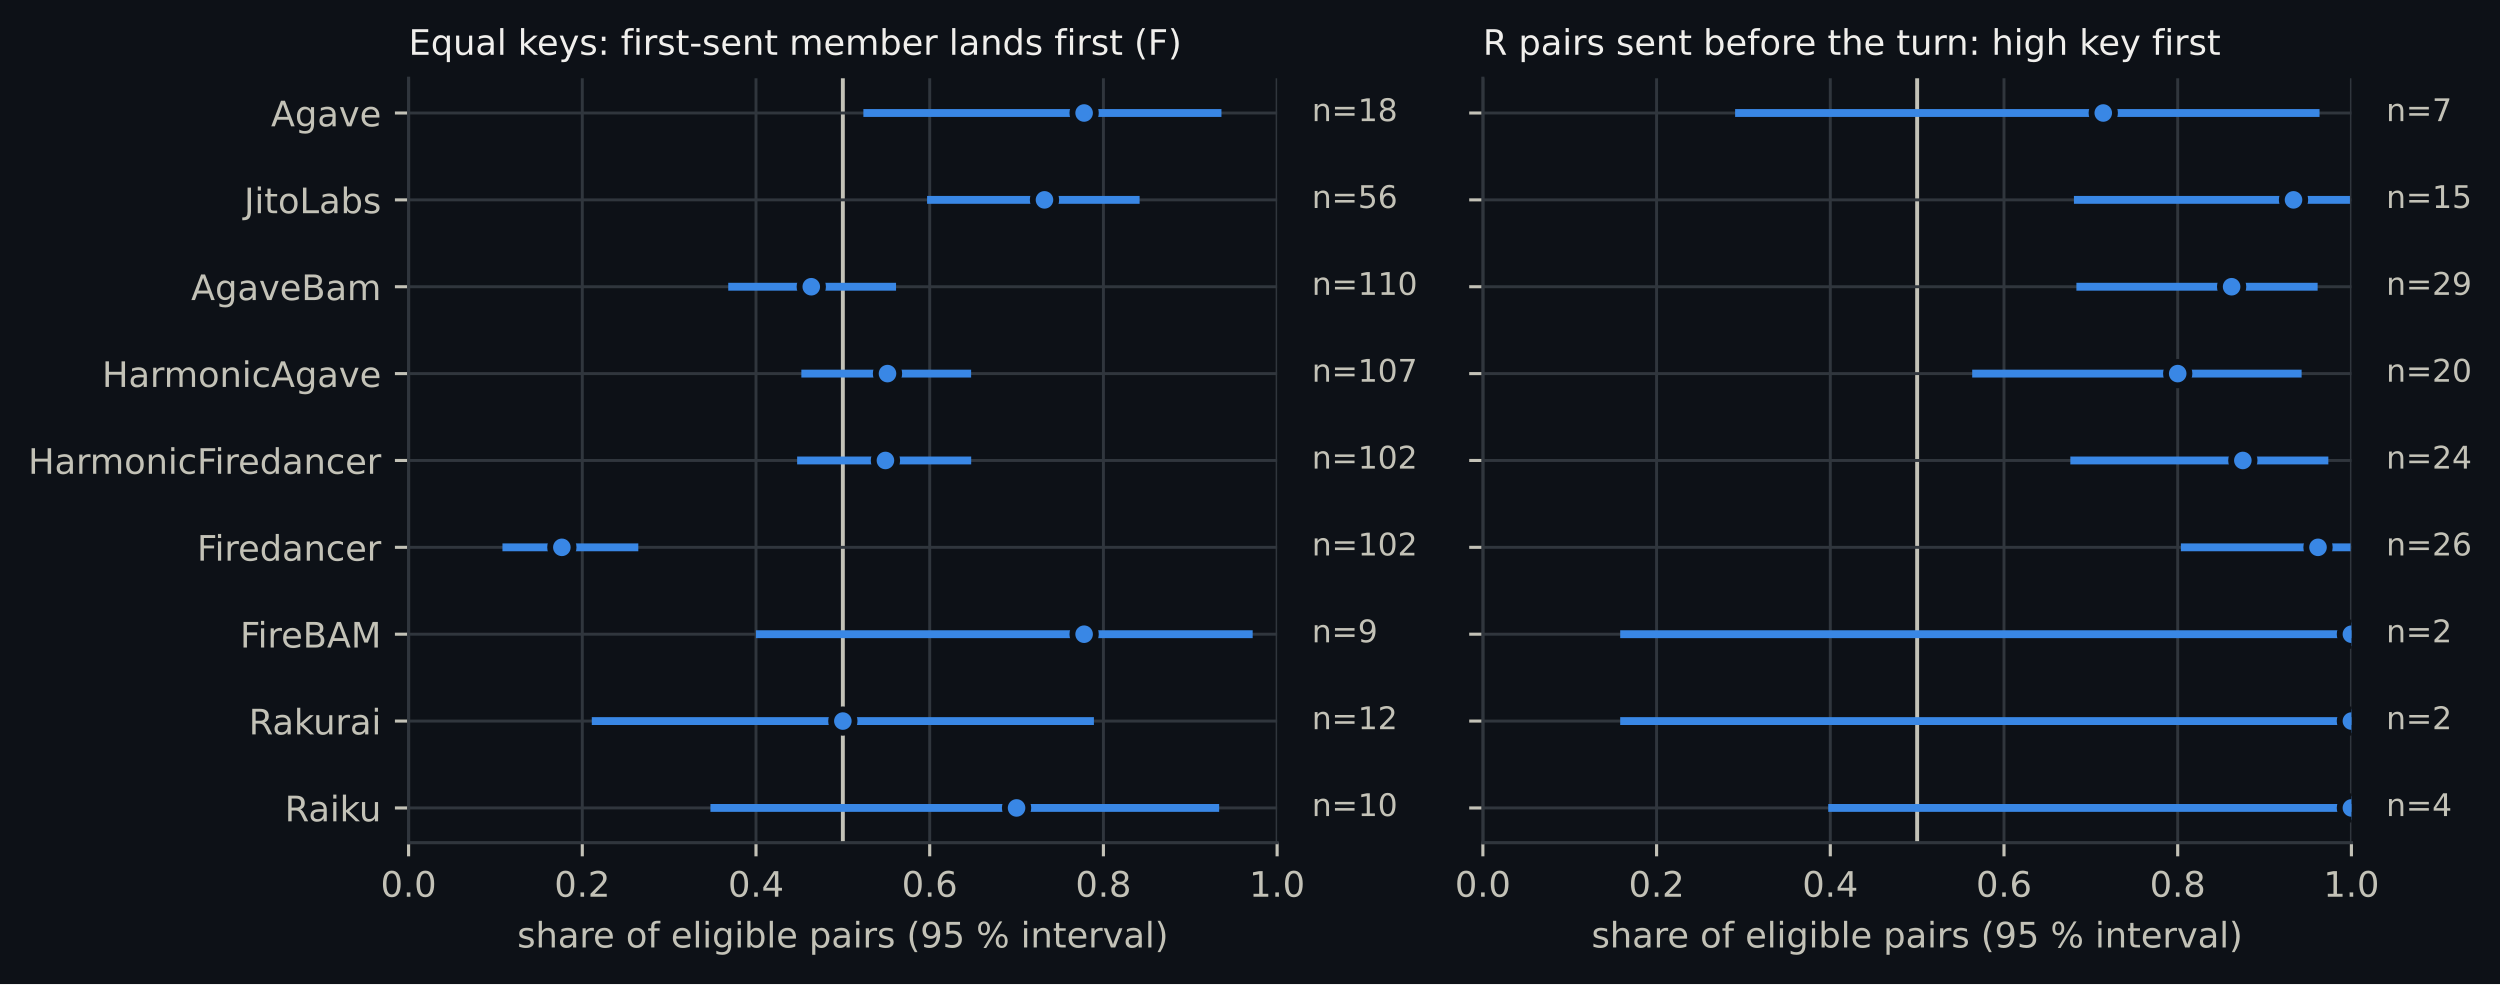
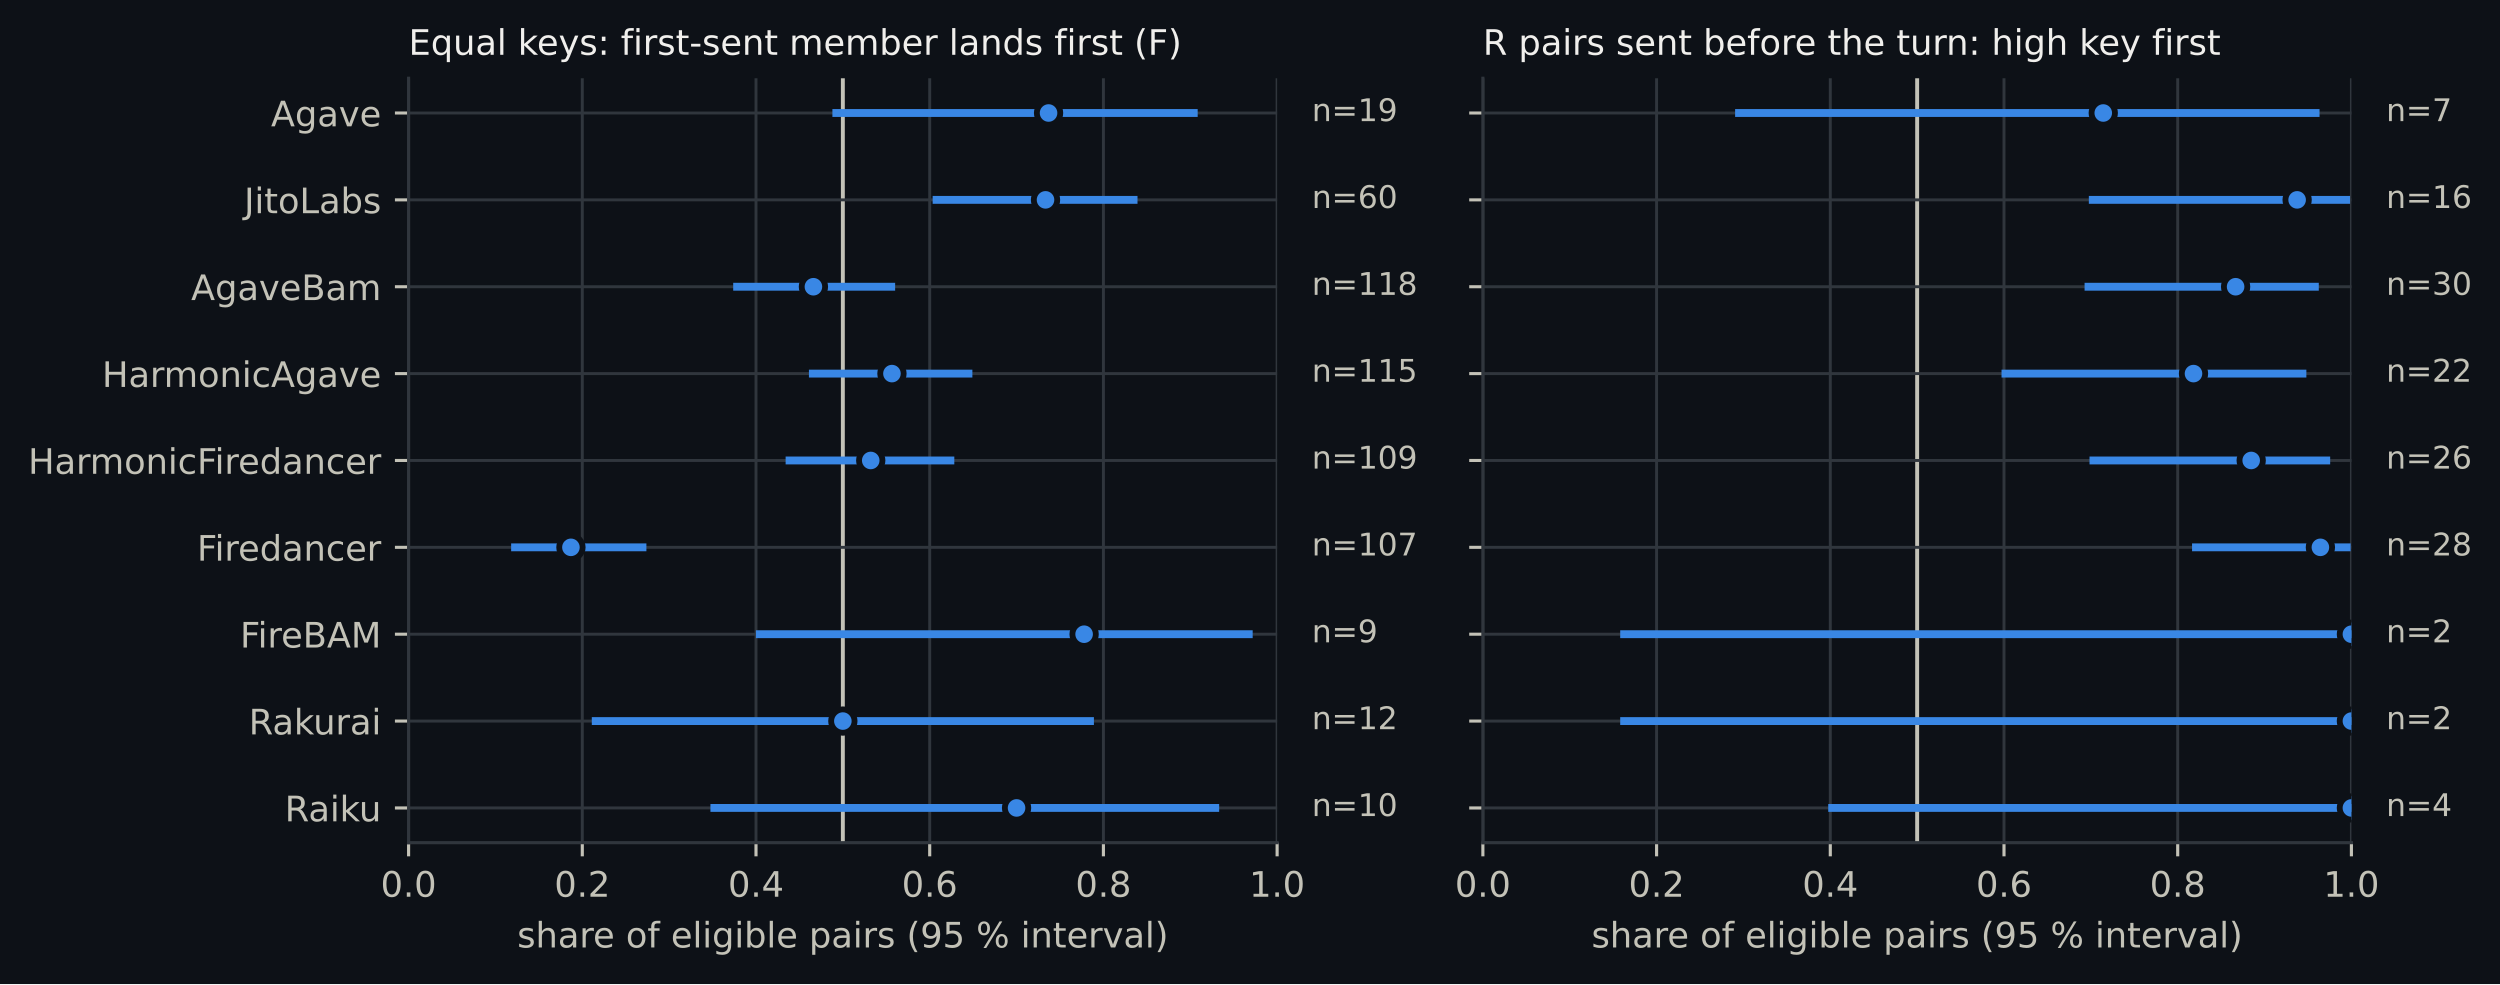
<svg xmlns="http://www.w3.org/2000/svg" xmlns:xlink="http://www.w3.org/1999/xlink" width="640.204pt" height="251.997pt" viewBox="0 0 640.204 251.997" version="1.1">
  <defs>
    <style type="text/css">*{stroke-linejoin: round; stroke-linecap: butt}</style>
  </defs>
  <g id="figure_1">
    <g id="patch_1">
      <path d="M 0 251.997  L 640.204 251.997  L 640.204 0  L 0 0  z " style="fill: #0d1117" />
    </g>
    <g id="axes_1">
      <g id="patch_2">
        <path d="M 104.632 215.796  L 327.047 215.796  L 327.047 20.039  L 104.632 20.039  z " style="fill: #0d1117" />
      </g>
      <g id="line2d_1">
        <path d="M 215.839 215.796  L 215.839 20.039  " clip-path="url(#p93a7fb2ca2)" style="fill: none; stroke: #c3c2b7; stroke-linecap: round" />
      </g>
      <g id="matplotlib.axis_1">
        <g id="xtick_1">
          <g id="line2d_2">
            <path d="M 104.632 215.796  L 104.632 20.039  " clip-path="url(#p93a7fb2ca2)" style="fill: none; stroke: #30363d; stroke-width: 0.75; stroke-linecap: round" />
          </g>
          <g id="line2d_3">
            <defs>
              <path id="m3ace17ecd5" d="M 0 0  L 0 3.5  " style="stroke: #c3c2b7; stroke-width: 0.8" />
            </defs>
            <g>
              <use xlink:href="#m3ace17ecd5" x="104.632" y="215.796" style="fill: #c3c2b7; stroke: #c3c2b7; stroke-width: 0.8" />
            </g>
          </g>
          <g id="text_1">
            <text style="font-size: 9px; font-family: 'DejaVu Sans', 'Helvetica', 'Arial', sans-serif; text-anchor: middle; fill: #c3c2b7" x="104.632" y="229.634" transform="rotate(-0 104.6317 229.6344)">0.0</text>
          </g>
        </g>
        <g id="xtick_2">
          <g id="line2d_4">
            <path d="M 149.115 215.796  L 149.115 20.039  " clip-path="url(#p93a7fb2ca2)" style="fill: none; stroke: #30363d; stroke-width: 0.75; stroke-linecap: round" />
          </g>
          <g id="line2d_5">
            <g>
              <use xlink:href="#m3ace17ecd5" x="149.115" y="215.796" style="fill: #c3c2b7; stroke: #c3c2b7; stroke-width: 0.8" />
            </g>
          </g>
          <g id="text_2">
            <text style="font-size: 9px; font-family: 'DejaVu Sans', 'Helvetica', 'Arial', sans-serif; text-anchor: middle; fill: #c3c2b7" x="149.115" y="229.634" transform="rotate(-0 149.1148 229.6344)">0.2</text>
          </g>
        </g>
        <g id="xtick_3">
          <g id="line2d_6">
            <path d="M 193.598 215.796  L 193.598 20.039  " clip-path="url(#p93a7fb2ca2)" style="fill: none; stroke: #30363d; stroke-width: 0.75; stroke-linecap: round" />
          </g>
          <g id="line2d_7">
            <g>
              <use xlink:href="#m3ace17ecd5" x="193.598" y="215.796" style="fill: #c3c2b7; stroke: #c3c2b7; stroke-width: 0.8" />
            </g>
          </g>
          <g id="text_3">
            <text style="font-size: 9px; font-family: 'DejaVu Sans', 'Helvetica', 'Arial', sans-serif; text-anchor: middle; fill: #c3c2b7" x="193.598" y="229.634" transform="rotate(-0 193.5979 229.6344)">0.4</text>
          </g>
        </g>
        <g id="xtick_4">
          <g id="line2d_8">
            <path d="M 238.081 215.796  L 238.081 20.039  " clip-path="url(#p93a7fb2ca2)" style="fill: none; stroke: #30363d; stroke-width: 0.75; stroke-linecap: round" />
          </g>
          <g id="line2d_9">
            <g>
              <use xlink:href="#m3ace17ecd5" x="238.081" y="215.796" style="fill: #c3c2b7; stroke: #c3c2b7; stroke-width: 0.8" />
            </g>
          </g>
          <g id="text_4">
            <text style="font-size: 9px; font-family: 'DejaVu Sans', 'Helvetica', 'Arial', sans-serif; text-anchor: middle; fill: #c3c2b7" x="238.081" y="229.634" transform="rotate(-0 238.0809 229.6344)">0.6</text>
          </g>
        </g>
        <g id="xtick_5">
          <g id="line2d_10">
            <path d="M 282.564 215.796  L 282.564 20.039  " clip-path="url(#p93a7fb2ca2)" style="fill: none; stroke: #30363d; stroke-width: 0.75; stroke-linecap: round" />
          </g>
          <g id="line2d_11">
            <g>
              <use xlink:href="#m3ace17ecd5" x="282.564" y="215.796" style="fill: #c3c2b7; stroke: #c3c2b7; stroke-width: 0.8" />
            </g>
          </g>
          <g id="text_5">
            <text style="font-size: 9px; font-family: 'DejaVu Sans', 'Helvetica', 'Arial', sans-serif; text-anchor: middle; fill: #c3c2b7" x="282.564" y="229.634" transform="rotate(-0 282.564 229.6344)">0.8</text>
          </g>
        </g>
        <g id="xtick_6">
          <g id="line2d_12">
            <path d="M 327.047 215.796  L 327.047 20.039  " clip-path="url(#p93a7fb2ca2)" style="fill: none; stroke: #30363d; stroke-width: 0.75; stroke-linecap: round" />
          </g>
          <g id="line2d_13">
            <g>
              <use xlink:href="#m3ace17ecd5" x="327.047" y="215.796" style="fill: #c3c2b7; stroke: #c3c2b7; stroke-width: 0.8" />
            </g>
          </g>
          <g id="text_6">
            <text style="font-size: 9px; font-family: 'DejaVu Sans', 'Helvetica', 'Arial', sans-serif; text-anchor: middle; fill: #c3c2b7" x="327.047" y="229.634" transform="rotate(-0 327.0471 229.6344)">1.0</text>
          </g>
        </g>
        <g id="text_7">
          <text style="font-size: 9px; font-family: 'DejaVu Sans', 'Helvetica', 'Arial', sans-serif; text-anchor: middle; fill: #c3c2b7" x="215.839" y="242.635" transform="rotate(-0 215.8394 242.6351)">share of eligible pairs (95 % interval)</text>
        </g>
      </g>
      <g id="matplotlib.axis_2">
        <g id="ytick_1">
          <g id="line2d_14">
            <path d="M 104.632 28.937  L 327.047 28.937  " clip-path="url(#p93a7fb2ca2)" style="fill: none; stroke: #30363d; stroke-width: 0.75; stroke-linecap: round" />
          </g>
          <g id="line2d_15">
            <defs>
              <path id="m7930940ff3" d="M 0 0  L -3.5 0  " style="stroke: #c3c2b7; stroke-width: 0.8" />
            </defs>
            <g>
              <use xlink:href="#m7930940ff3" x="104.632" y="28.937" style="fill: #c3c2b7; stroke: #c3c2b7; stroke-width: 0.8" />
            </g>
          </g>
          <g id="text_8">
            <text style="font-size: 9px; font-family: 'DejaVu Sans', 'Helvetica', 'Arial', sans-serif; text-anchor: end; fill: #c3c2b7" x="97.632" y="32.356" transform="rotate(-0 97.63172 32.35563)">Agave</text>
          </g>
        </g>
        <g id="ytick_2">
          <g id="line2d_16">
            <path d="M 104.632 51.182  L 327.047 51.182  " clip-path="url(#p93a7fb2ca2)" style="fill: none; stroke: #30363d; stroke-width: 0.75; stroke-linecap: round" />
          </g>
          <g id="line2d_17">
            <g>
              <use xlink:href="#m7930940ff3" x="104.632" y="51.182" style="fill: #c3c2b7; stroke: #c3c2b7; stroke-width: 0.8" />
            </g>
          </g>
          <g id="text_9">
            <text style="font-size: 9px; font-family: 'DejaVu Sans', 'Helvetica', 'Arial', sans-serif; text-anchor: end; fill: #c3c2b7" x="97.632" y="54.601" transform="rotate(-0 97.63172 54.60119)">JitoLabs</text>
          </g>
        </g>
        <g id="ytick_3">
          <g id="line2d_18">
            <path d="M 104.632 73.427  L 327.047 73.427  " clip-path="url(#p93a7fb2ca2)" style="fill: none; stroke: #30363d; stroke-width: 0.75; stroke-linecap: round" />
          </g>
          <g id="line2d_19">
            <g>
              <use xlink:href="#m7930940ff3" x="104.632" y="73.427" style="fill: #c3c2b7; stroke: #c3c2b7; stroke-width: 0.8" />
            </g>
          </g>
          <g id="text_10">
            <text style="font-size: 9px; font-family: 'DejaVu Sans', 'Helvetica', 'Arial', sans-serif; text-anchor: end; fill: #c3c2b7" x="97.632" y="76.846" transform="rotate(-0 97.63172 76.84606)">AgaveBam</text>
          </g>
        </g>
        <g id="ytick_4">
          <g id="line2d_20">
            <path d="M 104.632 95.672  L 327.047 95.672  " clip-path="url(#p93a7fb2ca2)" style="fill: none; stroke: #30363d; stroke-width: 0.75; stroke-linecap: round" />
          </g>
          <g id="line2d_21">
            <g>
              <use xlink:href="#m7930940ff3" x="104.632" y="95.672" style="fill: #c3c2b7; stroke: #c3c2b7; stroke-width: 0.8" />
            </g>
          </g>
          <g id="text_11">
            <text style="font-size: 9px; font-family: 'DejaVu Sans', 'Helvetica', 'Arial', sans-serif; text-anchor: end; fill: #c3c2b7" x="97.632" y="99.092" transform="rotate(-0 97.63172 99.09162)">HarmonicAgave</text>
          </g>
        </g>
        <g id="ytick_5">
          <g id="line2d_22">
            <path d="M 104.632 117.918  L 327.047 117.918  " clip-path="url(#p93a7fb2ca2)" style="fill: none; stroke: #30363d; stroke-width: 0.75; stroke-linecap: round" />
          </g>
          <g id="line2d_23">
            <g>
              <use xlink:href="#m7930940ff3" x="104.632" y="117.918" style="fill: #c3c2b7; stroke: #c3c2b7; stroke-width: 0.8" />
            </g>
          </g>
          <g id="text_12">
            <text style="font-size: 9px; font-family: 'DejaVu Sans', 'Helvetica', 'Arial', sans-serif; text-anchor: end; fill: #c3c2b7" x="97.632" y="121.337" transform="rotate(-0 97.63172 121.3368)">HarmonicFiredancer</text>
          </g>
        </g>
        <g id="ytick_6">
          <g id="line2d_24">
            <path d="M 104.632 140.163  L 327.047 140.163  " clip-path="url(#p93a7fb2ca2)" style="fill: none; stroke: #30363d; stroke-width: 0.75; stroke-linecap: round" />
          </g>
          <g id="line2d_25">
            <g>
              <use xlink:href="#m7930940ff3" x="104.632" y="140.163" style="fill: #c3c2b7; stroke: #c3c2b7; stroke-width: 0.8" />
            </g>
          </g>
          <g id="text_13">
            <text style="font-size: 9px; font-family: 'DejaVu Sans', 'Helvetica', 'Arial', sans-serif; text-anchor: end; fill: #c3c2b7" x="97.632" y="143.582" transform="rotate(-0 97.63172 143.5821)">Firedancer</text>
          </g>
        </g>
        <g id="ytick_7">
          <g id="line2d_26">
            <path d="M 104.632 162.408  L 327.047 162.408  " clip-path="url(#p93a7fb2ca2)" style="fill: none; stroke: #30363d; stroke-width: 0.75; stroke-linecap: round" />
          </g>
          <g id="line2d_27">
            <g>
              <use xlink:href="#m7930940ff3" x="104.632" y="162.408" style="fill: #c3c2b7; stroke: #c3c2b7; stroke-width: 0.8" />
            </g>
          </g>
          <g id="text_14">
            <text style="font-size: 9px; font-family: 'DejaVu Sans', 'Helvetica', 'Arial', sans-serif; text-anchor: end; fill: #c3c2b7" x="97.632" y="165.827" transform="rotate(-0 97.63172 165.8273)">FireBAM</text>
          </g>
        </g>
        <g id="ytick_8">
          <g id="line2d_28">
            <path d="M 104.632 184.653  L 327.047 184.653  " clip-path="url(#p93a7fb2ca2)" style="fill: none; stroke: #30363d; stroke-width: 0.75; stroke-linecap: round" />
          </g>
          <g id="line2d_29">
            <g>
              <use xlink:href="#m7930940ff3" x="104.632" y="184.653" style="fill: #c3c2b7; stroke: #c3c2b7; stroke-width: 0.8" />
            </g>
          </g>
          <g id="text_15">
            <text style="font-size: 9px; font-family: 'DejaVu Sans', 'Helvetica', 'Arial', sans-serif; text-anchor: end; fill: #c3c2b7" x="97.632" y="188.072" transform="rotate(-0 97.63172 188.0725)">Rakurai</text>
          </g>
        </g>
        <g id="ytick_9">
          <g id="line2d_30">
            <path d="M 104.632 206.898  L 327.047 206.898  " clip-path="url(#p93a7fb2ca2)" style="fill: none; stroke: #30363d; stroke-width: 0.75; stroke-linecap: round" />
          </g>
          <g id="line2d_31">
            <g>
              <use xlink:href="#m7930940ff3" x="104.632" y="206.898" style="fill: #c3c2b7; stroke: #c3c2b7; stroke-width: 0.8" />
            </g>
          </g>
          <g id="text_16">
            <text style="font-size: 9px; font-family: 'DejaVu Sans', 'Helvetica', 'Arial', sans-serif; text-anchor: end; fill: #c3c2b7" x="97.632" y="210.318" transform="rotate(-0 97.63172 210.3177)">Raiku</text>
          </g>
        </g>
      </g>
      <g id="patch_3">
        <path d="M 104.632 215.796  L 104.632 20.039  " style="fill: none; stroke: #30363d; stroke-width: 0.8; stroke-linejoin: miter; stroke-linecap: square" />
      </g>
      <g id="patch_4">
        <path d="M 104.632 215.796  L 327.047 215.796  " style="fill: none; stroke: #30363d; stroke-width: 0.8; stroke-linejoin: miter; stroke-linecap: square" />
      </g>
      <g id="LineCollection_1">
-         <path d="M 221.094 28.937  L 312.792 28.937  " clip-path="url(#p93a7fb2ca2)" style="fill: none; stroke: #3987e5; stroke-width: 2" />
+         <path d="M 213.164 28.937  L 306.704 28.937  " clip-path="url(#p93a7fb2ca2)" style="fill: none; stroke: #3987e5; stroke-width: 2" />
      </g>
      <g id="text_17">
-         <text style="font-size: 8px; font-family: 'DejaVu Sans', 'Helvetica', 'Arial', sans-serif; text-anchor: start; fill: #c3c2b7" x="335.944" y="31.015" transform="rotate(-0 335.9437 31.0148)">n=18</text>
+         <text style="font-size: 8px; font-family: 'DejaVu Sans', 'Helvetica', 'Arial', sans-serif; text-anchor: start; fill: #c3c2b7" x="335.944" y="31.015" transform="rotate(-0 335.9437 31.0148)">n=19</text>
      </g>
      <g id="LineCollection_2">
-         <path d="M 237.409 51.182  L 291.833 51.182  " clip-path="url(#p93a7fb2ca2)" style="fill: none; stroke: #3987e5; stroke-width: 2" />
+         <path d="M 238.835 51.182  L 291.295 51.182  " clip-path="url(#p93a7fb2ca2)" style="fill: none; stroke: #3987e5; stroke-width: 2" />
      </g>
      <g id="text_18">
-         <text style="font-size: 8px; font-family: 'DejaVu Sans', 'Helvetica', 'Arial', sans-serif; text-anchor: start; fill: #c3c2b7" x="335.944" y="53.26" transform="rotate(-0 335.9437 53.26002)">n=56</text>
+         <text style="font-size: 8px; font-family: 'DejaVu Sans', 'Helvetica', 'Arial', sans-serif; text-anchor: start; fill: #c3c2b7" x="335.944" y="53.26" transform="rotate(-0 335.9437 53.26002)">n=60</text>
      </g>
      <g id="LineCollection_3">
-         <path d="M 186.489 73.427  L 229.461 73.427  " clip-path="url(#p93a7fb2ca2)" style="fill: none; stroke: #3987e5; stroke-width: 2" />
+         <path d="M 187.759 73.427  L 229.229 73.427  " clip-path="url(#p93a7fb2ca2)" style="fill: none; stroke: #3987e5; stroke-width: 2" />
      </g>
      <g id="text_19">
-         <text style="font-size: 8px; font-family: 'DejaVu Sans', 'Helvetica', 'Arial', sans-serif; text-anchor: start; fill: #c3c2b7" x="335.944" y="75.505" transform="rotate(-0 335.9437 75.50523)">n=110</text>
+         <text style="font-size: 8px; font-family: 'DejaVu Sans', 'Helvetica', 'Arial', sans-serif; text-anchor: start; fill: #c3c2b7" x="335.944" y="75.505" transform="rotate(-0 335.9437 75.50523)">n=118</text>
      </g>
      <g id="LineCollection_4">
-         <path d="M 205.21 95.672  L 248.685 95.672  " clip-path="url(#p93a7fb2ca2)" style="fill: none; stroke: #3987e5; stroke-width: 2" />
+         <path d="M 207.151 95.672  L 249.007 95.672  " clip-path="url(#p93a7fb2ca2)" style="fill: none; stroke: #3987e5; stroke-width: 2" />
      </g>
      <g id="text_20">
-         <text style="font-size: 8px; font-family: 'DejaVu Sans', 'Helvetica', 'Arial', sans-serif; text-anchor: start; fill: #c3c2b7" x="335.944" y="97.75" transform="rotate(-0 335.9437 97.75045)">n=107</text>
+         <text style="font-size: 8px; font-family: 'DejaVu Sans', 'Helvetica', 'Arial', sans-serif; text-anchor: start; fill: #c3c2b7" x="335.944" y="97.75" transform="rotate(-0 335.9437 97.75045)">n=115</text>
      </g>
      <g id="LineCollection_5">
-         <path d="M 204.131 117.918  L 248.703 117.918  " clip-path="url(#p93a7fb2ca2)" style="fill: none; stroke: #3987e5; stroke-width: 2" />
+         <path d="M 201.184 117.918  L 244.381 117.918  " clip-path="url(#p93a7fb2ca2)" style="fill: none; stroke: #3987e5; stroke-width: 2" />
      </g>
      <g id="text_21">
-         <text style="font-size: 8px; font-family: 'DejaVu Sans', 'Helvetica', 'Arial', sans-serif; text-anchor: start; fill: #c3c2b7" x="335.944" y="119.996" transform="rotate(-0 335.9437 119.9957)">n=102</text>
+         <text style="font-size: 8px; font-family: 'DejaVu Sans', 'Helvetica', 'Arial', sans-serif; text-anchor: start; fill: #c3c2b7" x="335.944" y="119.996" transform="rotate(-0 335.9437 119.9957)">n=109</text>
      </g>
      <g id="LineCollection_6">
-         <path d="M 128.669 140.163  L 163.457 140.163  " clip-path="url(#p93a7fb2ca2)" style="fill: none; stroke: #3987e5; stroke-width: 2" />
+         <path d="M 130.893 140.163  L 165.531 140.163  " clip-path="url(#p93a7fb2ca2)" style="fill: none; stroke: #3987e5; stroke-width: 2" />
      </g>
      <g id="text_22">
-         <text style="font-size: 8px; font-family: 'DejaVu Sans', 'Helvetica', 'Arial', sans-serif; text-anchor: start; fill: #c3c2b7" x="335.944" y="142.241" transform="rotate(-0 335.9437 142.2409)">n=102</text>
+         <text style="font-size: 8px; font-family: 'DejaVu Sans', 'Helvetica', 'Arial', sans-serif; text-anchor: start; fill: #c3c2b7" x="335.944" y="142.241" transform="rotate(-0 335.9437 142.2409)">n=107</text>
      </g>
      <g id="LineCollection_7">
        <path d="M 193.577 162.408  L 320.787 162.408  " clip-path="url(#p93a7fb2ca2)" style="fill: none; stroke: #3987e5; stroke-width: 2" />
      </g>
      <g id="text_23">
        <text style="font-size: 8px; font-family: 'DejaVu Sans', 'Helvetica', 'Arial', sans-serif; text-anchor: start; fill: #c3c2b7" x="335.944" y="164.486" transform="rotate(-0 335.9437 164.4861)">n=9</text>
      </g>
      <g id="LineCollection_8">
        <path d="M 151.549 184.653  L 280.13 184.653  " clip-path="url(#p93a7fb2ca2)" style="fill: none; stroke: #3987e5; stroke-width: 2" />
      </g>
      <g id="text_24">
        <text style="font-size: 8px; font-family: 'DejaVu Sans', 'Helvetica', 'Arial', sans-serif; text-anchor: start; fill: #c3c2b7" x="335.944" y="186.731" transform="rotate(-0 335.9437 186.7313)">n=12</text>
      </g>
      <g id="LineCollection_9">
        <path d="M 181.932 206.898  L 312.203 206.898  " clip-path="url(#p93a7fb2ca2)" style="fill: none; stroke: #3987e5; stroke-width: 2" />
      </g>
      <g id="text_25">
        <text style="font-size: 8px; font-family: 'DejaVu Sans', 'Helvetica', 'Arial', sans-serif; text-anchor: start; fill: #c3c2b7" x="335.944" y="208.977" transform="rotate(-0 335.9437 208.9765)">n=10</text>
      </g>
      <g id="text_26">
        <text style="font-size: 9px; font-family: 'DejaVu Sans', 'Helvetica', 'Arial', sans-serif; text-anchor: start; fill: #f0efec" x="104.632" y="14.039" transform="rotate(-0 104.6317 14.03859)">Equal keys: first-sent member lands first (F)</text>
      </g>
      <g id="line2d_32">
-         <path d="M 277.621 28.937  " clip-path="url(#p93a7fb2ca2)" style="fill: none; stroke: #3987e5; stroke-width: 2; stroke-linecap: round" />
+         <path d="M 268.517 28.937  " clip-path="url(#p93a7fb2ca2)" style="fill: none; stroke: #3987e5; stroke-width: 2; stroke-linecap: round" />
        <defs>
          <path id="m5ddadcba96" d="M 0 3  C 0.796 3 1.559 2.684 2.121 2.121  C 2.684 1.559 3 0.796 3 0  C 3 -0.796 2.684 -1.559 2.121 -2.121  C 1.559 -2.684 0.796 -3 0 -3  C -0.796 -3 -1.559 -2.684 -2.121 -2.121  C -2.684 -1.559 -3 -0.796 -3 0  C -3 0.796 -2.684 1.559 -2.121 2.121  C -1.559 2.684 -0.796 3 0 3  z " style="stroke: #0d1117; stroke-width: 1.5" />
        </defs>
        <g clip-path="url(#p93a7fb2ca2)">
-           <use xlink:href="#m5ddadcba96" x="277.621" y="28.937" style="fill: #3987e5; stroke: #0d1117; stroke-width: 1.5" />
+           <use xlink:href="#m5ddadcba96" x="268.517" y="28.937" style="fill: #3987e5; stroke: #0d1117; stroke-width: 1.5" />
        </g>
      </g>
      <g id="line2d_33">
-         <path d="M 267.472 51.182  " clip-path="url(#p93a7fb2ca2)" style="fill: none; stroke: #3987e5; stroke-width: 2; stroke-linecap: round" />
-         <g clip-path="url(#p93a7fb2ca2)">
-           <use xlink:href="#m5ddadcba96" x="267.472" y="51.182" style="fill: #3987e5; stroke: #0d1117; stroke-width: 1.5" />
+         <path d="M 267.736 51.182  " clip-path="url(#p93a7fb2ca2)" style="fill: none; stroke: #3987e5; stroke-width: 2; stroke-linecap: round" />
+         <g clip-path="url(#p93a7fb2ca2)">
+           <use xlink:href="#m5ddadcba96" x="267.736" y="51.182" style="fill: #3987e5; stroke: #0d1117; stroke-width: 1.5" />
        </g>
      </g>
      <g id="line2d_34">
-         <path d="M 207.752 73.427  " clip-path="url(#p93a7fb2ca2)" style="fill: none; stroke: #3987e5; stroke-width: 2; stroke-linecap: round" />
-         <g clip-path="url(#p93a7fb2ca2)">
-           <use xlink:href="#m5ddadcba96" x="207.752" y="73.427" style="fill: #3987e5; stroke: #0d1117; stroke-width: 1.5" />
+         <path d="M 208.3 73.427  " clip-path="url(#p93a7fb2ca2)" style="fill: none; stroke: #3987e5; stroke-width: 2; stroke-linecap: round" />
+         <g clip-path="url(#p93a7fb2ca2)">
+           <use xlink:href="#m5ddadcba96" x="208.3" y="73.427" style="fill: #3987e5; stroke: #0d1117; stroke-width: 1.5" />
        </g>
      </g>
      <g id="line2d_35">
-         <path d="M 227.272 95.672  " clip-path="url(#p93a7fb2ca2)" style="fill: none; stroke: #3987e5; stroke-width: 2; stroke-linecap: round" />
-         <g clip-path="url(#p93a7fb2ca2)">
-           <use xlink:href="#m5ddadcba96" x="227.272" y="95.672" style="fill: #3987e5; stroke: #0d1117; stroke-width: 1.5" />
+         <path d="M 228.411 95.672  " clip-path="url(#p93a7fb2ca2)" style="fill: none; stroke: #3987e5; stroke-width: 2; stroke-linecap: round" />
+         <g clip-path="url(#p93a7fb2ca2)">
+           <use xlink:href="#m5ddadcba96" x="228.411" y="95.672" style="fill: #3987e5; stroke: #0d1117; stroke-width: 1.5" />
        </g>
      </g>
      <g id="line2d_36">
-         <path d="M 226.742 117.918  " clip-path="url(#p93a7fb2ca2)" style="fill: none; stroke: #3987e5; stroke-width: 2; stroke-linecap: round" />
-         <g clip-path="url(#p93a7fb2ca2)">
-           <use xlink:href="#m5ddadcba96" x="226.742" y="117.918" style="fill: #3987e5; stroke: #0d1117; stroke-width: 1.5" />
+         <path d="M 222.981 117.918  " clip-path="url(#p93a7fb2ca2)" style="fill: none; stroke: #3987e5; stroke-width: 2; stroke-linecap: round" />
+         <g clip-path="url(#p93a7fb2ca2)">
+           <use xlink:href="#m5ddadcba96" x="222.981" y="117.918" style="fill: #3987e5; stroke: #0d1117; stroke-width: 1.5" />
        </g>
      </g>
      <g id="line2d_37">
-         <path d="M 143.881 140.163  " clip-path="url(#p93a7fb2ca2)" style="fill: none; stroke: #3987e5; stroke-width: 2; stroke-linecap: round" />
-         <g clip-path="url(#p93a7fb2ca2)">
-           <use xlink:href="#m5ddadcba96" x="143.881" y="140.163" style="fill: #3987e5; stroke: #0d1117; stroke-width: 1.5" />
+         <path d="M 146.205 140.163  " clip-path="url(#p93a7fb2ca2)" style="fill: none; stroke: #3987e5; stroke-width: 2; stroke-linecap: round" />
+         <g clip-path="url(#p93a7fb2ca2)">
+           <use xlink:href="#m5ddadcba96" x="146.205" y="140.163" style="fill: #3987e5; stroke: #0d1117; stroke-width: 1.5" />
        </g>
      </g>
      <g id="line2d_38">
        <path d="M 277.621 162.408  " clip-path="url(#p93a7fb2ca2)" style="fill: none; stroke: #3987e5; stroke-width: 2; stroke-linecap: round" />
        <g clip-path="url(#p93a7fb2ca2)">
          <use xlink:href="#m5ddadcba96" x="277.621" y="162.408" style="fill: #3987e5; stroke: #0d1117; stroke-width: 1.5" />
        </g>
      </g>
      <g id="line2d_39">
        <path d="M 215.839 184.653  " clip-path="url(#p93a7fb2ca2)" style="fill: none; stroke: #3987e5; stroke-width: 2; stroke-linecap: round" />
        <g clip-path="url(#p93a7fb2ca2)">
          <use xlink:href="#m5ddadcba96" x="215.839" y="184.653" style="fill: #3987e5; stroke: #0d1117; stroke-width: 1.5" />
        </g>
      </g>
      <g id="line2d_40">
        <path d="M 260.322 206.898  " clip-path="url(#p93a7fb2ca2)" style="fill: none; stroke: #3987e5; stroke-width: 2; stroke-linecap: round" />
        <g clip-path="url(#p93a7fb2ca2)">
          <use xlink:href="#m5ddadcba96" x="260.322" y="206.898" style="fill: #3987e5; stroke: #0d1117; stroke-width: 1.5" />
        </g>
      </g>
    </g>
    <g id="axes_2">
      <g id="patch_5">
        <path d="M 379.738 215.796  L 602.153 215.796  L 602.153 20.039  L 379.738 20.039  z " style="fill: #0d1117" />
      </g>
      <g id="line2d_41">
        <path d="M 490.946 215.796  L 490.946 20.039  " clip-path="url(#pf2e7ecd6aa)" style="fill: none; stroke: #c3c2b7; stroke-linecap: round" />
      </g>
      <g id="matplotlib.axis_3">
        <g id="xtick_7">
          <g id="line2d_42">
            <path d="M 379.738 215.796  L 379.738 20.039  " clip-path="url(#pf2e7ecd6aa)" style="fill: none; stroke: #30363d; stroke-width: 0.75; stroke-linecap: round" />
          </g>
          <g id="line2d_43">
            <g>
              <use xlink:href="#m3ace17ecd5" x="379.738" y="215.796" style="fill: #c3c2b7; stroke: #c3c2b7; stroke-width: 0.8" />
            </g>
          </g>
          <g id="text_27">
            <text style="font-size: 9px; font-family: 'DejaVu Sans', 'Helvetica', 'Arial', sans-serif; text-anchor: middle; fill: #c3c2b7" x="379.738" y="229.634" transform="rotate(-0 379.738 229.6344)">0.0</text>
          </g>
        </g>
        <g id="xtick_8">
          <g id="line2d_44">
            <path d="M 424.221 215.796  L 424.221 20.039  " clip-path="url(#pf2e7ecd6aa)" style="fill: none; stroke: #30363d; stroke-width: 0.75; stroke-linecap: round" />
          </g>
          <g id="line2d_45">
            <g>
              <use xlink:href="#m3ace17ecd5" x="424.221" y="215.796" style="fill: #c3c2b7; stroke: #c3c2b7; stroke-width: 0.8" />
            </g>
          </g>
          <g id="text_28">
            <text style="font-size: 9px; font-family: 'DejaVu Sans', 'Helvetica', 'Arial', sans-serif; text-anchor: middle; fill: #c3c2b7" x="424.221" y="229.634" transform="rotate(-0 424.221 229.6344)">0.2</text>
          </g>
        </g>
        <g id="xtick_9">
          <g id="line2d_46">
            <path d="M 468.704 215.796  L 468.704 20.039  " clip-path="url(#pf2e7ecd6aa)" style="fill: none; stroke: #30363d; stroke-width: 0.75; stroke-linecap: round" />
          </g>
          <g id="line2d_47">
            <g>
              <use xlink:href="#m3ace17ecd5" x="468.704" y="215.796" style="fill: #c3c2b7; stroke: #c3c2b7; stroke-width: 0.8" />
            </g>
          </g>
          <g id="text_29">
            <text style="font-size: 9px; font-family: 'DejaVu Sans', 'Helvetica', 'Arial', sans-serif; text-anchor: middle; fill: #c3c2b7" x="468.704" y="229.634" transform="rotate(-0 468.7041 229.6344)">0.4</text>
          </g>
        </g>
        <g id="xtick_10">
          <g id="line2d_48">
            <path d="M 513.187 215.796  L 513.187 20.039  " clip-path="url(#pf2e7ecd6aa)" style="fill: none; stroke: #30363d; stroke-width: 0.75; stroke-linecap: round" />
          </g>
          <g id="line2d_49">
            <g>
              <use xlink:href="#m3ace17ecd5" x="513.187" y="215.796" style="fill: #c3c2b7; stroke: #c3c2b7; stroke-width: 0.8" />
            </g>
          </g>
          <g id="text_30">
            <text style="font-size: 9px; font-family: 'DejaVu Sans', 'Helvetica', 'Arial', sans-serif; text-anchor: middle; fill: #c3c2b7" x="513.187" y="229.634" transform="rotate(-0 513.1872 229.6344)">0.6</text>
          </g>
        </g>
        <g id="xtick_11">
          <g id="line2d_50">
            <path d="M 557.67 215.796  L 557.67 20.039  " clip-path="url(#pf2e7ecd6aa)" style="fill: none; stroke: #30363d; stroke-width: 0.75; stroke-linecap: round" />
          </g>
          <g id="line2d_51">
            <g>
              <use xlink:href="#m3ace17ecd5" x="557.67" y="215.796" style="fill: #c3c2b7; stroke: #c3c2b7; stroke-width: 0.8" />
            </g>
          </g>
          <g id="text_31">
            <text style="font-size: 9px; font-family: 'DejaVu Sans', 'Helvetica', 'Arial', sans-serif; text-anchor: middle; fill: #c3c2b7" x="557.67" y="229.634" transform="rotate(-0 557.6702 229.6344)">0.8</text>
          </g>
        </g>
        <g id="xtick_12">
          <g id="line2d_52">
            <path d="M 602.153 215.796  L 602.153 20.039  " clip-path="url(#pf2e7ecd6aa)" style="fill: none; stroke: #30363d; stroke-width: 0.75; stroke-linecap: round" />
          </g>
          <g id="line2d_53">
            <g>
              <use xlink:href="#m3ace17ecd5" x="602.153" y="215.796" style="fill: #c3c2b7; stroke: #c3c2b7; stroke-width: 0.8" />
            </g>
          </g>
          <g id="text_32">
            <text style="font-size: 9px; font-family: 'DejaVu Sans', 'Helvetica', 'Arial', sans-serif; text-anchor: middle; fill: #c3c2b7" x="602.153" y="229.634" transform="rotate(-0 602.1533 229.6344)">1.0</text>
          </g>
        </g>
        <g id="text_33">
          <text style="font-size: 9px; font-family: 'DejaVu Sans', 'Helvetica', 'Arial', sans-serif; text-anchor: middle; fill: #c3c2b7" x="490.946" y="242.635" transform="rotate(-0 490.9456 242.6351)">share of eligible pairs (95 % interval)</text>
        </g>
      </g>
      <g id="matplotlib.axis_4">
        <g id="ytick_10">
          <g id="line2d_54">
            <path d="M 379.738 28.937  L 602.153 28.937  " clip-path="url(#pf2e7ecd6aa)" style="fill: none; stroke: #30363d; stroke-width: 0.75; stroke-linecap: round" />
          </g>
          <g id="line2d_55">
            <g>
              <use xlink:href="#m7930940ff3" x="379.738" y="28.937" style="fill: #c3c2b7; stroke: #c3c2b7; stroke-width: 0.8" />
            </g>
          </g>
        </g>
        <g id="ytick_11">
          <g id="line2d_56">
            <path d="M 379.738 51.182  L 602.153 51.182  " clip-path="url(#pf2e7ecd6aa)" style="fill: none; stroke: #30363d; stroke-width: 0.75; stroke-linecap: round" />
          </g>
          <g id="line2d_57">
            <g>
              <use xlink:href="#m7930940ff3" x="379.738" y="51.182" style="fill: #c3c2b7; stroke: #c3c2b7; stroke-width: 0.8" />
            </g>
          </g>
        </g>
        <g id="ytick_12">
          <g id="line2d_58">
            <path d="M 379.738 73.427  L 602.153 73.427  " clip-path="url(#pf2e7ecd6aa)" style="fill: none; stroke: #30363d; stroke-width: 0.75; stroke-linecap: round" />
          </g>
          <g id="line2d_59">
            <g>
              <use xlink:href="#m7930940ff3" x="379.738" y="73.427" style="fill: #c3c2b7; stroke: #c3c2b7; stroke-width: 0.8" />
            </g>
          </g>
        </g>
        <g id="ytick_13">
          <g id="line2d_60">
            <path d="M 379.738 95.672  L 602.153 95.672  " clip-path="url(#pf2e7ecd6aa)" style="fill: none; stroke: #30363d; stroke-width: 0.75; stroke-linecap: round" />
          </g>
          <g id="line2d_61">
            <g>
              <use xlink:href="#m7930940ff3" x="379.738" y="95.672" style="fill: #c3c2b7; stroke: #c3c2b7; stroke-width: 0.8" />
            </g>
          </g>
        </g>
        <g id="ytick_14">
          <g id="line2d_62">
            <path d="M 379.738 117.918  L 602.153 117.918  " clip-path="url(#pf2e7ecd6aa)" style="fill: none; stroke: #30363d; stroke-width: 0.75; stroke-linecap: round" />
          </g>
          <g id="line2d_63">
            <g>
              <use xlink:href="#m7930940ff3" x="379.738" y="117.918" style="fill: #c3c2b7; stroke: #c3c2b7; stroke-width: 0.8" />
            </g>
          </g>
        </g>
        <g id="ytick_15">
          <g id="line2d_64">
            <path d="M 379.738 140.163  L 602.153 140.163  " clip-path="url(#pf2e7ecd6aa)" style="fill: none; stroke: #30363d; stroke-width: 0.75; stroke-linecap: round" />
          </g>
          <g id="line2d_65">
            <g>
              <use xlink:href="#m7930940ff3" x="379.738" y="140.163" style="fill: #c3c2b7; stroke: #c3c2b7; stroke-width: 0.8" />
            </g>
          </g>
        </g>
        <g id="ytick_16">
          <g id="line2d_66">
            <path d="M 379.738 162.408  L 602.153 162.408  " clip-path="url(#pf2e7ecd6aa)" style="fill: none; stroke: #30363d; stroke-width: 0.75; stroke-linecap: round" />
          </g>
          <g id="line2d_67">
            <g>
              <use xlink:href="#m7930940ff3" x="379.738" y="162.408" style="fill: #c3c2b7; stroke: #c3c2b7; stroke-width: 0.8" />
            </g>
          </g>
        </g>
        <g id="ytick_17">
          <g id="line2d_68">
            <path d="M 379.738 184.653  L 602.153 184.653  " clip-path="url(#pf2e7ecd6aa)" style="fill: none; stroke: #30363d; stroke-width: 0.75; stroke-linecap: round" />
          </g>
          <g id="line2d_69">
            <g>
              <use xlink:href="#m7930940ff3" x="379.738" y="184.653" style="fill: #c3c2b7; stroke: #c3c2b7; stroke-width: 0.8" />
            </g>
          </g>
        </g>
        <g id="ytick_18">
          <g id="line2d_70">
            <path d="M 379.738 206.898  L 602.153 206.898  " clip-path="url(#pf2e7ecd6aa)" style="fill: none; stroke: #30363d; stroke-width: 0.75; stroke-linecap: round" />
          </g>
          <g id="line2d_71">
            <g>
              <use xlink:href="#m7930940ff3" x="379.738" y="206.898" style="fill: #c3c2b7; stroke: #c3c2b7; stroke-width: 0.8" />
            </g>
          </g>
        </g>
      </g>
      <g id="patch_6">
        <path d="M 379.738 215.796  L 379.738 20.039  " style="fill: none; stroke: #30363d; stroke-width: 0.8; stroke-linejoin: miter; stroke-linecap: square" />
      </g>
      <g id="patch_7">
        <path d="M 379.738 215.796  L 602.153 215.796  " style="fill: none; stroke: #30363d; stroke-width: 0.8; stroke-linejoin: miter; stroke-linecap: square" />
      </g>
      <g id="LineCollection_10">
        <path d="M 444.332 28.937  L 593.992 28.937  " clip-path="url(#pf2e7ecd6aa)" style="fill: none; stroke: #3987e5; stroke-width: 2" />
      </g>
      <g id="text_34">
        <text style="font-size: 8px; font-family: 'DejaVu Sans', 'Helvetica', 'Arial', sans-serif; text-anchor: start; fill: #c3c2b7" x="611.05" y="31.015" transform="rotate(-0 611.0499 31.0148)">n=7</text>
      </g>
      <g id="LineCollection_11">
-         <path d="M 531.095 51.182  L 601.778 51.182  " clip-path="url(#pf2e7ecd6aa)" style="fill: none; stroke: #3987e5; stroke-width: 2" />
+         <path d="M 534.912 51.182  L 601.802 51.182  " clip-path="url(#pf2e7ecd6aa)" style="fill: none; stroke: #3987e5; stroke-width: 2" />
      </g>
      <g id="text_35">
-         <text style="font-size: 8px; font-family: 'DejaVu Sans', 'Helvetica', 'Arial', sans-serif; text-anchor: start; fill: #c3c2b7" x="611.05" y="53.26" transform="rotate(-0 611.0499 53.26002)">n=15</text>
+         <text style="font-size: 8px; font-family: 'DejaVu Sans', 'Helvetica', 'Arial', sans-serif; text-anchor: start; fill: #c3c2b7" x="611.05" y="53.26" transform="rotate(-0 611.0499 53.26002)">n=16</text>
      </g>
      <g id="LineCollection_12">
-         <path d="M 531.727 73.427  L 593.502 73.427  " clip-path="url(#pf2e7ecd6aa)" style="fill: none; stroke: #3987e5; stroke-width: 2" />
+         <path d="M 533.823 73.427  L 593.801 73.427  " clip-path="url(#pf2e7ecd6aa)" style="fill: none; stroke: #3987e5; stroke-width: 2" />
      </g>
      <g id="text_36">
-         <text style="font-size: 8px; font-family: 'DejaVu Sans', 'Helvetica', 'Arial', sans-serif; text-anchor: start; fill: #c3c2b7" x="611.05" y="75.505" transform="rotate(-0 611.0499 75.50523)">n=29</text>
+         <text style="font-size: 8px; font-family: 'DejaVu Sans', 'Helvetica', 'Arial', sans-serif; text-anchor: start; fill: #c3c2b7" x="611.05" y="75.505" transform="rotate(-0 611.0499 75.50523)">n=30</text>
      </g>
      <g id="LineCollection_13">
-         <path d="M 505.044 95.672  L 589.401 95.672  " clip-path="url(#pf2e7ecd6aa)" style="fill: none; stroke: #3987e5; stroke-width: 2" />
+         <path d="M 512.554 95.672  L 590.617 95.672  " clip-path="url(#pf2e7ecd6aa)" style="fill: none; stroke: #3987e5; stroke-width: 2" />
      </g>
      <g id="text_37">
-         <text style="font-size: 8px; font-family: 'DejaVu Sans', 'Helvetica', 'Arial', sans-serif; text-anchor: start; fill: #c3c2b7" x="611.05" y="97.75" transform="rotate(-0 611.0499 97.75045)">n=20</text>
+         <text style="font-size: 8px; font-family: 'DejaVu Sans', 'Helvetica', 'Arial', sans-serif; text-anchor: start; fill: #c3c2b7" x="611.05" y="97.75" transform="rotate(-0 611.0499 97.75045)">n=22</text>
      </g>
      <g id="LineCollection_14">
-         <path d="M 530.177 117.918  L 596.246 117.918  " clip-path="url(#pf2e7ecd6aa)" style="fill: none; stroke: #3987e5; stroke-width: 2" />
+         <path d="M 535.086 117.918  L 596.713 117.918  " clip-path="url(#pf2e7ecd6aa)" style="fill: none; stroke: #3987e5; stroke-width: 2" />
      </g>
      <g id="text_38">
-         <text style="font-size: 8px; font-family: 'DejaVu Sans', 'Helvetica', 'Arial', sans-serif; text-anchor: start; fill: #c3c2b7" x="611.05" y="119.996" transform="rotate(-0 611.0499 119.9957)">n=24</text>
+         <text style="font-size: 8px; font-family: 'DejaVu Sans', 'Helvetica', 'Arial', sans-serif; text-anchor: start; fill: #c3c2b7" x="611.05" y="119.996" transform="rotate(-0 611.0499 119.9957)">n=26</text>
      </g>
      <g id="LineCollection_15">
-         <path d="M 558.478 140.163  L 601.937 140.163  " clip-path="url(#pf2e7ecd6aa)" style="fill: none; stroke: #3987e5; stroke-width: 2" />
+         <path d="M 561.345 140.163  L 601.952 140.163  " clip-path="url(#pf2e7ecd6aa)" style="fill: none; stroke: #3987e5; stroke-width: 2" />
      </g>
      <g id="text_39">
-         <text style="font-size: 8px; font-family: 'DejaVu Sans', 'Helvetica', 'Arial', sans-serif; text-anchor: start; fill: #c3c2b7" x="611.05" y="142.241" transform="rotate(-0 611.0499 142.2409)">n=26</text>
+         <text style="font-size: 8px; font-family: 'DejaVu Sans', 'Helvetica', 'Arial', sans-serif; text-anchor: start; fill: #c3c2b7" x="611.05" y="142.241" transform="rotate(-0 611.0499 142.2409)">n=28</text>
      </g>
      <g id="LineCollection_16">
        <path d="M 414.905 162.408  L 602.153 162.408  " clip-path="url(#pf2e7ecd6aa)" style="fill: none; stroke: #3987e5; stroke-width: 2" />
      </g>
      <g id="text_40">
        <text style="font-size: 8px; font-family: 'DejaVu Sans', 'Helvetica', 'Arial', sans-serif; text-anchor: start; fill: #c3c2b7" x="611.05" y="164.486" transform="rotate(-0 611.0499 164.4861)">n=2</text>
      </g>
      <g id="LineCollection_17">
        <path d="M 414.905 184.653  L 602.153 184.653  " clip-path="url(#pf2e7ecd6aa)" style="fill: none; stroke: #3987e5; stroke-width: 2" />
      </g>
      <g id="text_41">
        <text style="font-size: 8px; font-family: 'DejaVu Sans', 'Helvetica', 'Arial', sans-serif; text-anchor: start; fill: #c3c2b7" x="611.05" y="186.731" transform="rotate(-0 611.0499 186.7313)">n=2</text>
      </g>
      <g id="LineCollection_18">
        <path d="M 468.178 206.898  L 602.153 206.898  " clip-path="url(#pf2e7ecd6aa)" style="fill: none; stroke: #3987e5; stroke-width: 2" />
      </g>
      <g id="text_42">
        <text style="font-size: 8px; font-family: 'DejaVu Sans', 'Helvetica', 'Arial', sans-serif; text-anchor: start; fill: #c3c2b7" x="611.05" y="208.977" transform="rotate(-0 611.0499 208.9765)">n=4</text>
      </g>
      <g id="text_43">
        <text style="font-size: 9px; font-family: 'DejaVu Sans', 'Helvetica', 'Arial', sans-serif; text-anchor: start; fill: #f0efec" x="379.738" y="14.039" transform="rotate(-0 379.738 14.03859)">R pairs sent before the turn: high key first</text>
      </g>
      <g id="line2d_72">
        <path d="M 538.606 28.937  " clip-path="url(#pf2e7ecd6aa)" style="fill: none; stroke: #3987e5; stroke-width: 2; stroke-linecap: round" />
        <g clip-path="url(#pf2e7ecd6aa)">
          <use xlink:href="#m5ddadcba96" x="538.606" y="28.937" style="fill: #3987e5; stroke: #0d1117; stroke-width: 1.5" />
        </g>
      </g>
      <g id="line2d_73">
-         <path d="M 587.326 51.182  " clip-path="url(#pf2e7ecd6aa)" style="fill: none; stroke: #3987e5; stroke-width: 2; stroke-linecap: round" />
-         <g clip-path="url(#pf2e7ecd6aa)">
-           <use xlink:href="#m5ddadcba96" x="587.326" y="51.182" style="fill: #3987e5; stroke: #0d1117; stroke-width: 1.5" />
+         <path d="M 588.252 51.182  " clip-path="url(#pf2e7ecd6aa)" style="fill: none; stroke: #3987e5; stroke-width: 2; stroke-linecap: round" />
+         <g clip-path="url(#pf2e7ecd6aa)">
+           <use xlink:href="#m5ddadcba96" x="588.252" y="51.182" style="fill: #3987e5; stroke: #0d1117; stroke-width: 1.5" />
        </g>
      </g>
      <g id="line2d_74">
-         <path d="M 571.475 73.427  " clip-path="url(#pf2e7ecd6aa)" style="fill: none; stroke: #3987e5; stroke-width: 2; stroke-linecap: round" />
-         <g clip-path="url(#pf2e7ecd6aa)">
-           <use xlink:href="#m5ddadcba96" x="571.475" y="73.427" style="fill: #3987e5; stroke: #0d1117; stroke-width: 1.5" />
+         <path d="M 572.498 73.427  " clip-path="url(#pf2e7ecd6aa)" style="fill: none; stroke: #3987e5; stroke-width: 2; stroke-linecap: round" />
+         <g clip-path="url(#pf2e7ecd6aa)">
+           <use xlink:href="#m5ddadcba96" x="572.498" y="73.427" style="fill: #3987e5; stroke: #0d1117; stroke-width: 1.5" />
        </g>
      </g>
      <g id="line2d_75">
-         <path d="M 557.67 95.672  " clip-path="url(#pf2e7ecd6aa)" style="fill: none; stroke: #3987e5; stroke-width: 2; stroke-linecap: round" />
-         <g clip-path="url(#pf2e7ecd6aa)">
-           <use xlink:href="#m5ddadcba96" x="557.67" y="95.672" style="fill: #3987e5; stroke: #0d1117; stroke-width: 1.5" />
+         <path d="M 561.714 95.672  " clip-path="url(#pf2e7ecd6aa)" style="fill: none; stroke: #3987e5; stroke-width: 2; stroke-linecap: round" />
+         <g clip-path="url(#pf2e7ecd6aa)">
+           <use xlink:href="#m5ddadcba96" x="561.714" y="95.672" style="fill: #3987e5; stroke: #0d1117; stroke-width: 1.5" />
        </g>
      </g>
      <g id="line2d_76">
-         <path d="M 574.351 117.918  " clip-path="url(#pf2e7ecd6aa)" style="fill: none; stroke: #3987e5; stroke-width: 2; stroke-linecap: round" />
-         <g clip-path="url(#pf2e7ecd6aa)">
-           <use xlink:href="#m5ddadcba96" x="574.351" y="117.918" style="fill: #3987e5; stroke: #0d1117; stroke-width: 1.5" />
+         <path d="M 576.49 117.918  " clip-path="url(#pf2e7ecd6aa)" style="fill: none; stroke: #3987e5; stroke-width: 2; stroke-linecap: round" />
+         <g clip-path="url(#pf2e7ecd6aa)">
+           <use xlink:href="#m5ddadcba96" x="576.49" y="117.918" style="fill: #3987e5; stroke: #0d1117; stroke-width: 1.5" />
        </g>
      </g>
      <g id="line2d_77">
-         <path d="M 593.599 140.163  " clip-path="url(#pf2e7ecd6aa)" style="fill: none; stroke: #3987e5; stroke-width: 2; stroke-linecap: round" />
-         <g clip-path="url(#pf2e7ecd6aa)">
-           <use xlink:href="#m5ddadcba96" x="593.599" y="140.163" style="fill: #3987e5; stroke: #0d1117; stroke-width: 1.5" />
+         <path d="M 594.21 140.163  " clip-path="url(#pf2e7ecd6aa)" style="fill: none; stroke: #3987e5; stroke-width: 2; stroke-linecap: round" />
+         <g clip-path="url(#pf2e7ecd6aa)">
+           <use xlink:href="#m5ddadcba96" x="594.21" y="140.163" style="fill: #3987e5; stroke: #0d1117; stroke-width: 1.5" />
        </g>
      </g>
      <g id="line2d_78">
        <path d="M 602.153 162.408  " clip-path="url(#pf2e7ecd6aa)" style="fill: none; stroke: #3987e5; stroke-width: 2; stroke-linecap: round" />
        <g clip-path="url(#pf2e7ecd6aa)">
          <use xlink:href="#m5ddadcba96" x="602.153" y="162.408" style="fill: #3987e5; stroke: #0d1117; stroke-width: 1.5" />
        </g>
      </g>
      <g id="line2d_79">
        <path d="M 602.153 184.653  " clip-path="url(#pf2e7ecd6aa)" style="fill: none; stroke: #3987e5; stroke-width: 2; stroke-linecap: round" />
        <g clip-path="url(#pf2e7ecd6aa)">
          <use xlink:href="#m5ddadcba96" x="602.153" y="184.653" style="fill: #3987e5; stroke: #0d1117; stroke-width: 1.5" />
        </g>
      </g>
      <g id="line2d_80">
        <path d="M 602.153 206.898  " clip-path="url(#pf2e7ecd6aa)" style="fill: none; stroke: #3987e5; stroke-width: 2; stroke-linecap: round" />
        <g clip-path="url(#pf2e7ecd6aa)">
          <use xlink:href="#m5ddadcba96" x="602.153" y="206.898" style="fill: #3987e5; stroke: #0d1117; stroke-width: 1.5" />
        </g>
      </g>
    </g>
  </g>
  <defs>
    <clipPath id="p93a7fb2ca2">
      <rect x="104.632" y="20.039" width="222.415" height="195.758" />
    </clipPath>
    <clipPath id="pf2e7ecd6aa">
      <rect x="379.738" y="20.039" width="222.415" height="195.758" />
    </clipPath>
  </defs>
</svg>
